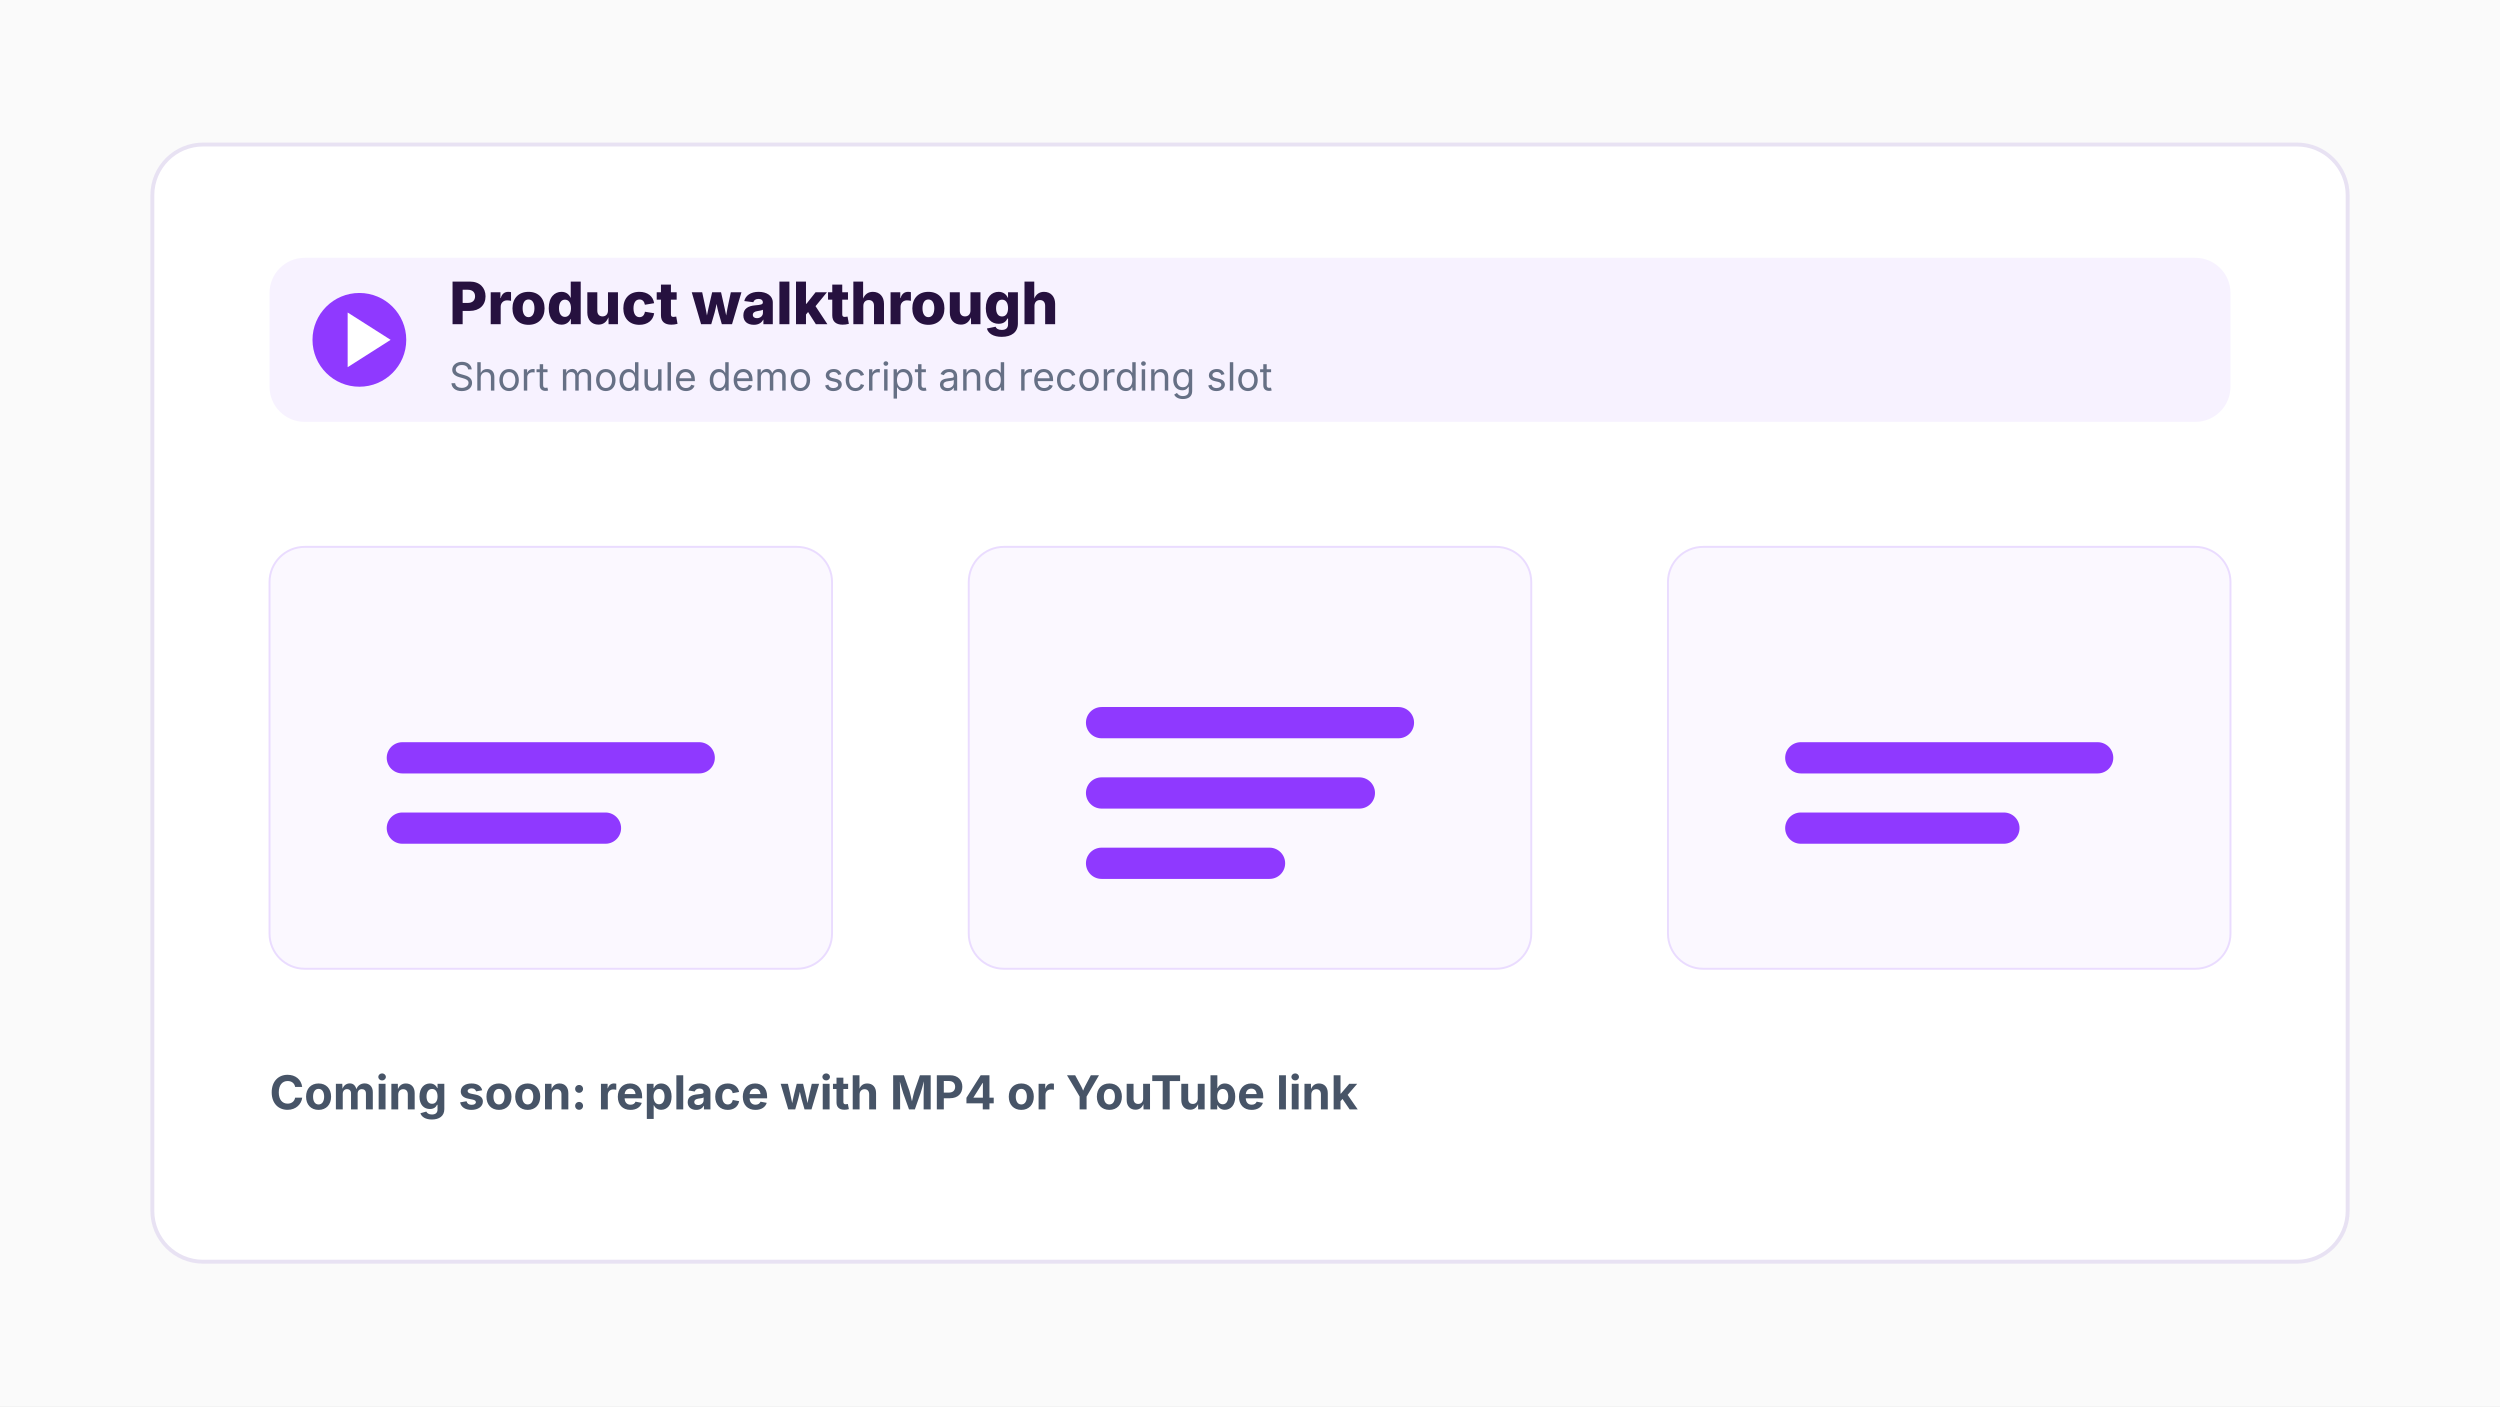
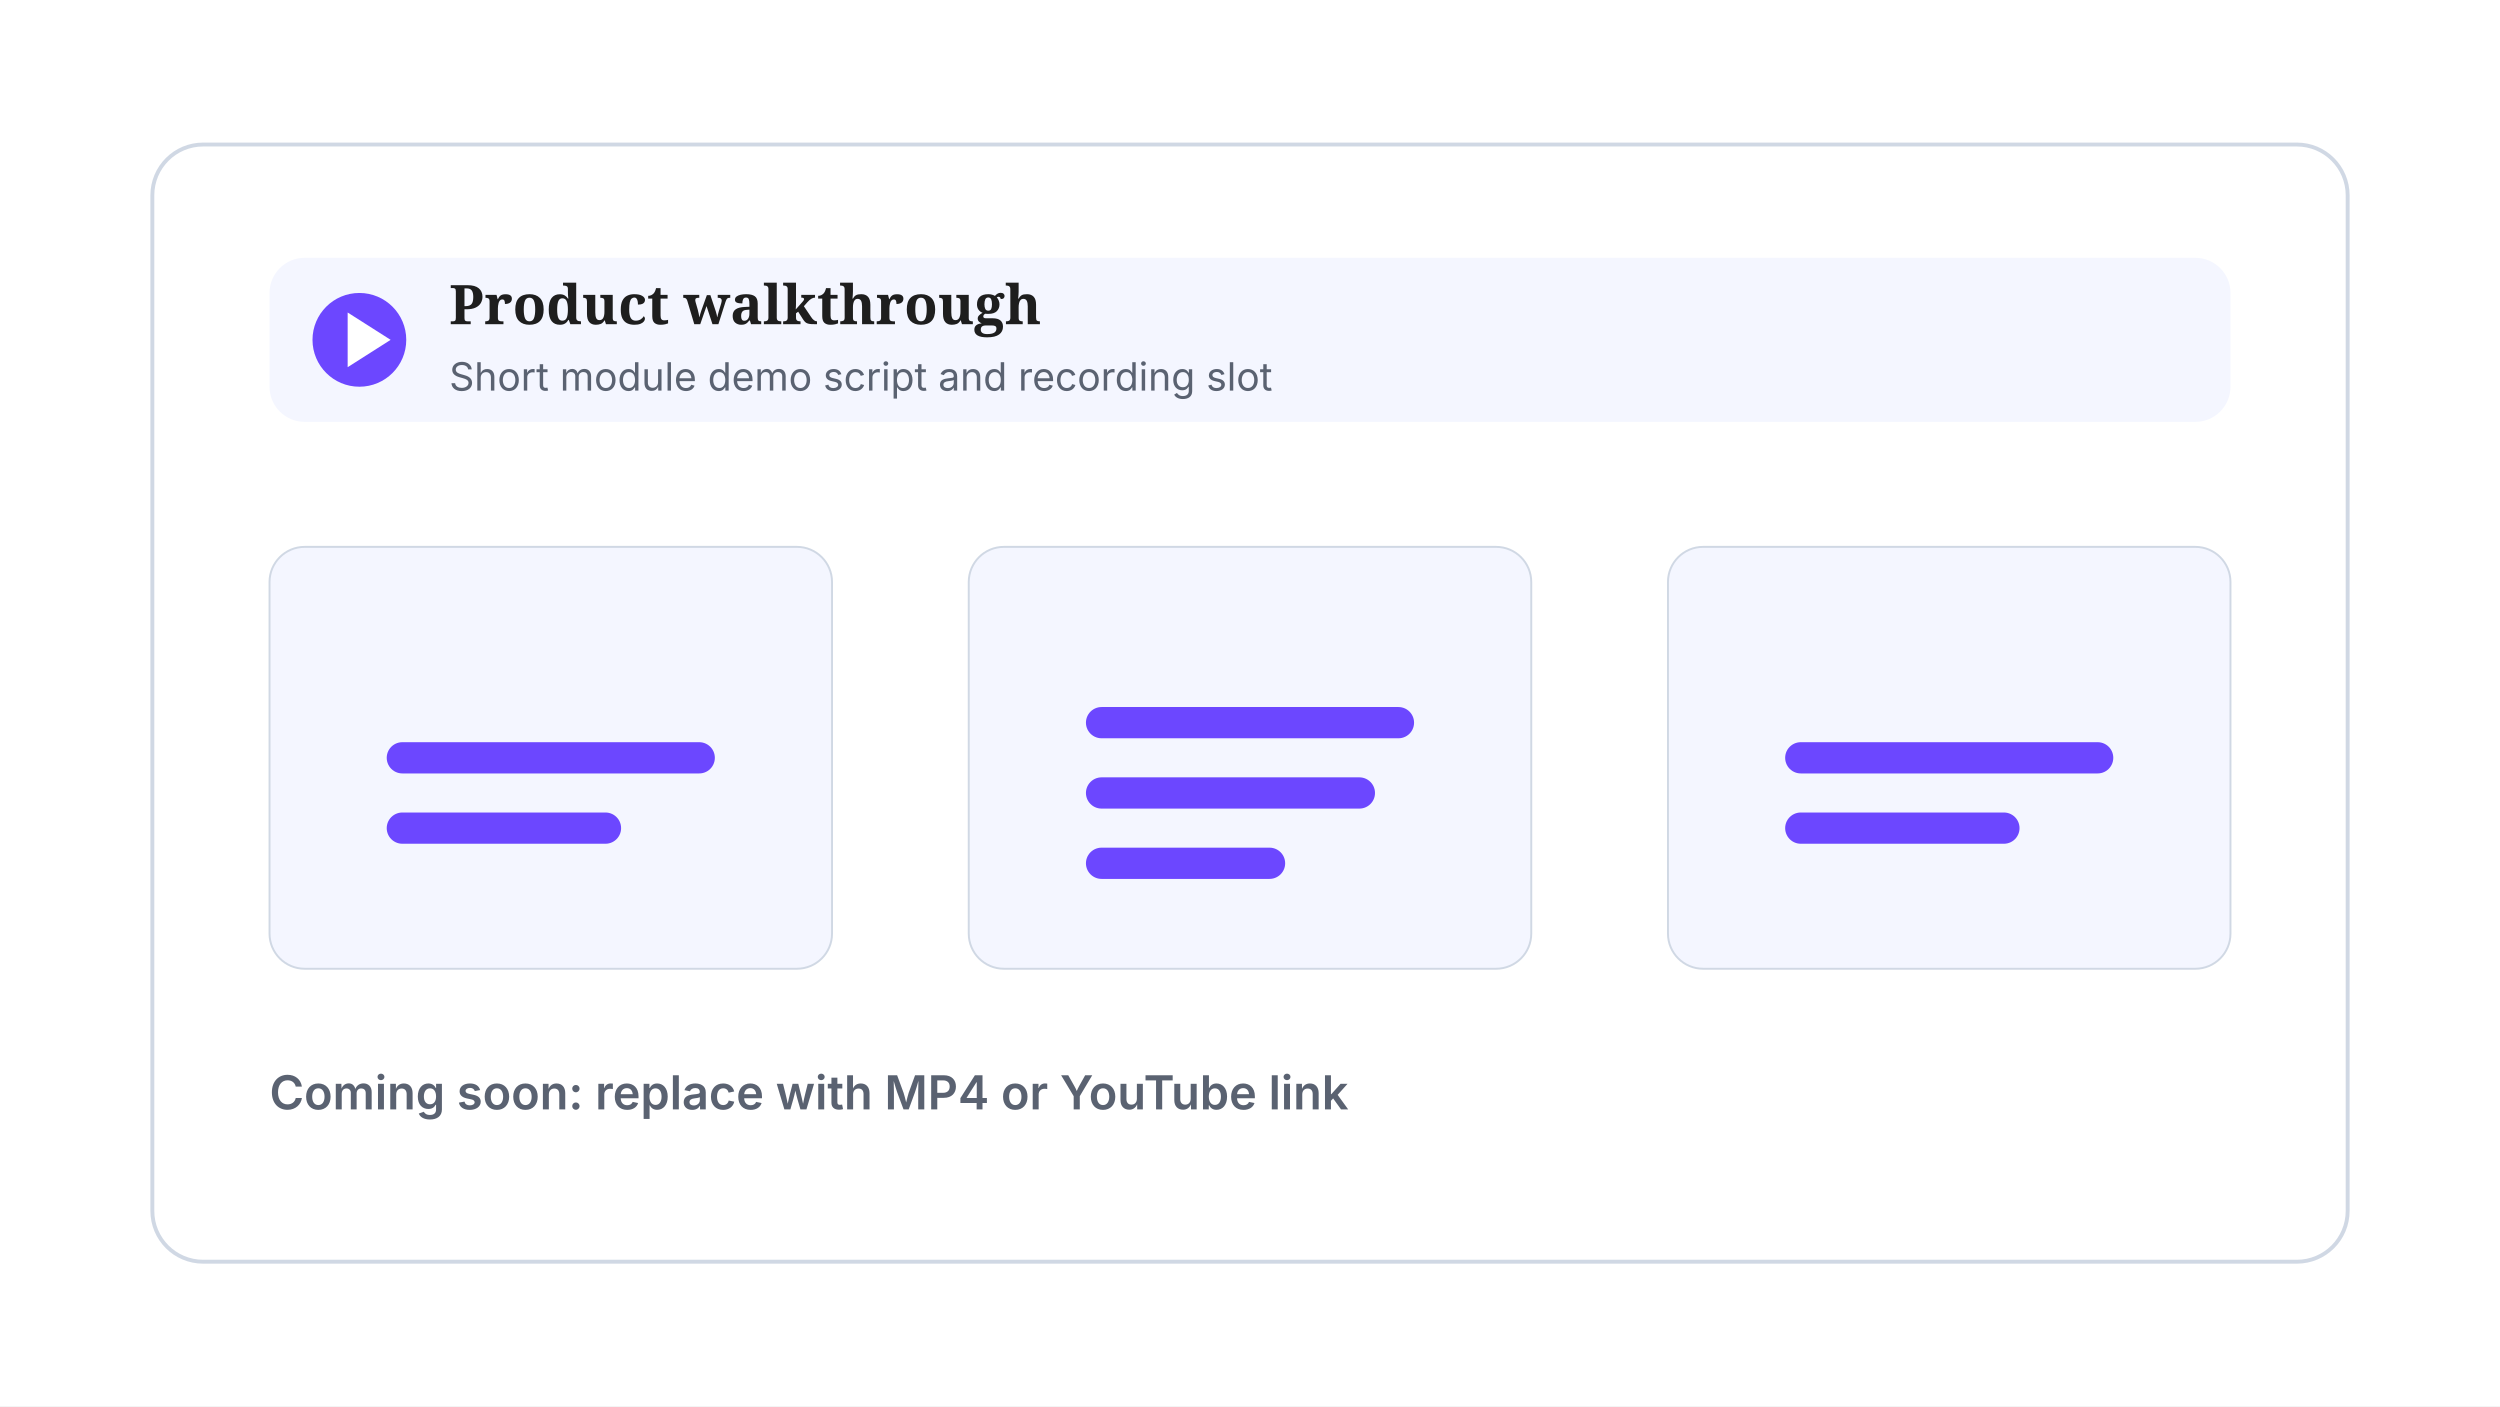
<svg xmlns="http://www.w3.org/2000/svg" width="1280" height="720" viewBox="0 0 1280 720" role="img" aria-labelledby="title desc">
-   <rect width="1280" height="720" fill="#fafafa" />
-   <rect x="78" y="74" width="1124" height="572" rx="26" fill="#fff" stroke="#e8e2f3" stroke-width="2" />
-   <rect x="138" y="132" width="1004" height="84" rx="18" fill="#f7f2ff" />
-   <circle cx="184" cy="174" r="24" fill="#8f39ff" />
-   <path d="M178 160l22 14-22 14z" fill="#fff" />
-   <text x="230" y="166" fill="#26113f" font-family="Inter, Arial, sans-serif" font-size="30" font-weight="800">Product walkthrough</text>
-   <text x="230" y="200" fill="#667085" font-family="Inter, Arial, sans-serif" font-size="20">Short module demo script and recording slot</text>
-   <rect x="138" y="280" width="288" height="216" rx="18" fill="#fbf8ff" stroke="#eadcff" />
-   <rect x="496" y="280" width="288" height="216" rx="18" fill="#fbf8ff" stroke="#eadcff" />
-   <rect x="854" y="280" width="288" height="216" rx="18" fill="#fbf8ff" stroke="#eadcff" />
-   <path d="M206 388h152M206 424h104" stroke="#8f39ff" stroke-width="16" stroke-linecap="round" />
-   <path d="M564 370h152M564 406h132M564 442h86" stroke="#8f39ff" stroke-width="16" stroke-linecap="round" />
-   <path d="M922 388h152M922 424h104" stroke="#8f39ff" stroke-width="16" stroke-linecap="round" />
-   <text x="138" y="568" fill="#475467" font-family="Inter, Arial, sans-serif" font-size="24" font-weight="700">Coming soon: replace with MP4 or YouTube link</text>
+   <rect width="1280" height="720" fill="#FFFFFF" />
+   <rect x="78" y="74" width="1124" height="572" rx="26" fill="#FFFFFF" stroke="#D0D8E4" stroke-width="2" />
+   <rect x="138" y="132" width="1004" height="84" rx="18" fill="#F4F6FF" />
+   <circle cx="184" cy="174" r="24" fill="#6C47FF" />
+   <path d="M178 160l22 14-22 14z" fill="#FFFFFF" />
+   <text x="230" y="166" fill="#1E1E1E" font-family="Merriweather, Georgia, serif" font-size="28" font-weight="700">Product walkthrough</text>
+   <text x="230" y="200" fill="#5A6271" font-family="Inter, Arial, sans-serif" font-size="20">Short module demo script and recording slot</text>
+   <rect x="138" y="280" width="288" height="216" rx="18" fill="#F4F6FF" stroke="#D0D8E4" />
+   <rect x="496" y="280" width="288" height="216" rx="18" fill="#F4F6FF" stroke="#D0D8E4" />
+   <rect x="854" y="280" width="288" height="216" rx="18" fill="#F4F6FF" stroke="#D0D8E4" />
+   <path d="M206 388h152M206 424h104" stroke="#6C47FF" stroke-width="16" stroke-linecap="round" />
+   <path d="M564 370h152M564 406h132M564 442h86" stroke="#6C47FF" stroke-width="16" stroke-linecap="round" />
+   <path d="M922 388h152M922 424h104" stroke="#6C47FF" stroke-width="16" stroke-linecap="round" />
+   <text x="138" y="568" fill="#5A6271" font-family="Inter, Arial, sans-serif" font-size="24" font-weight="600">Coming soon: replace with MP4 or YouTube link</text>
</svg>
